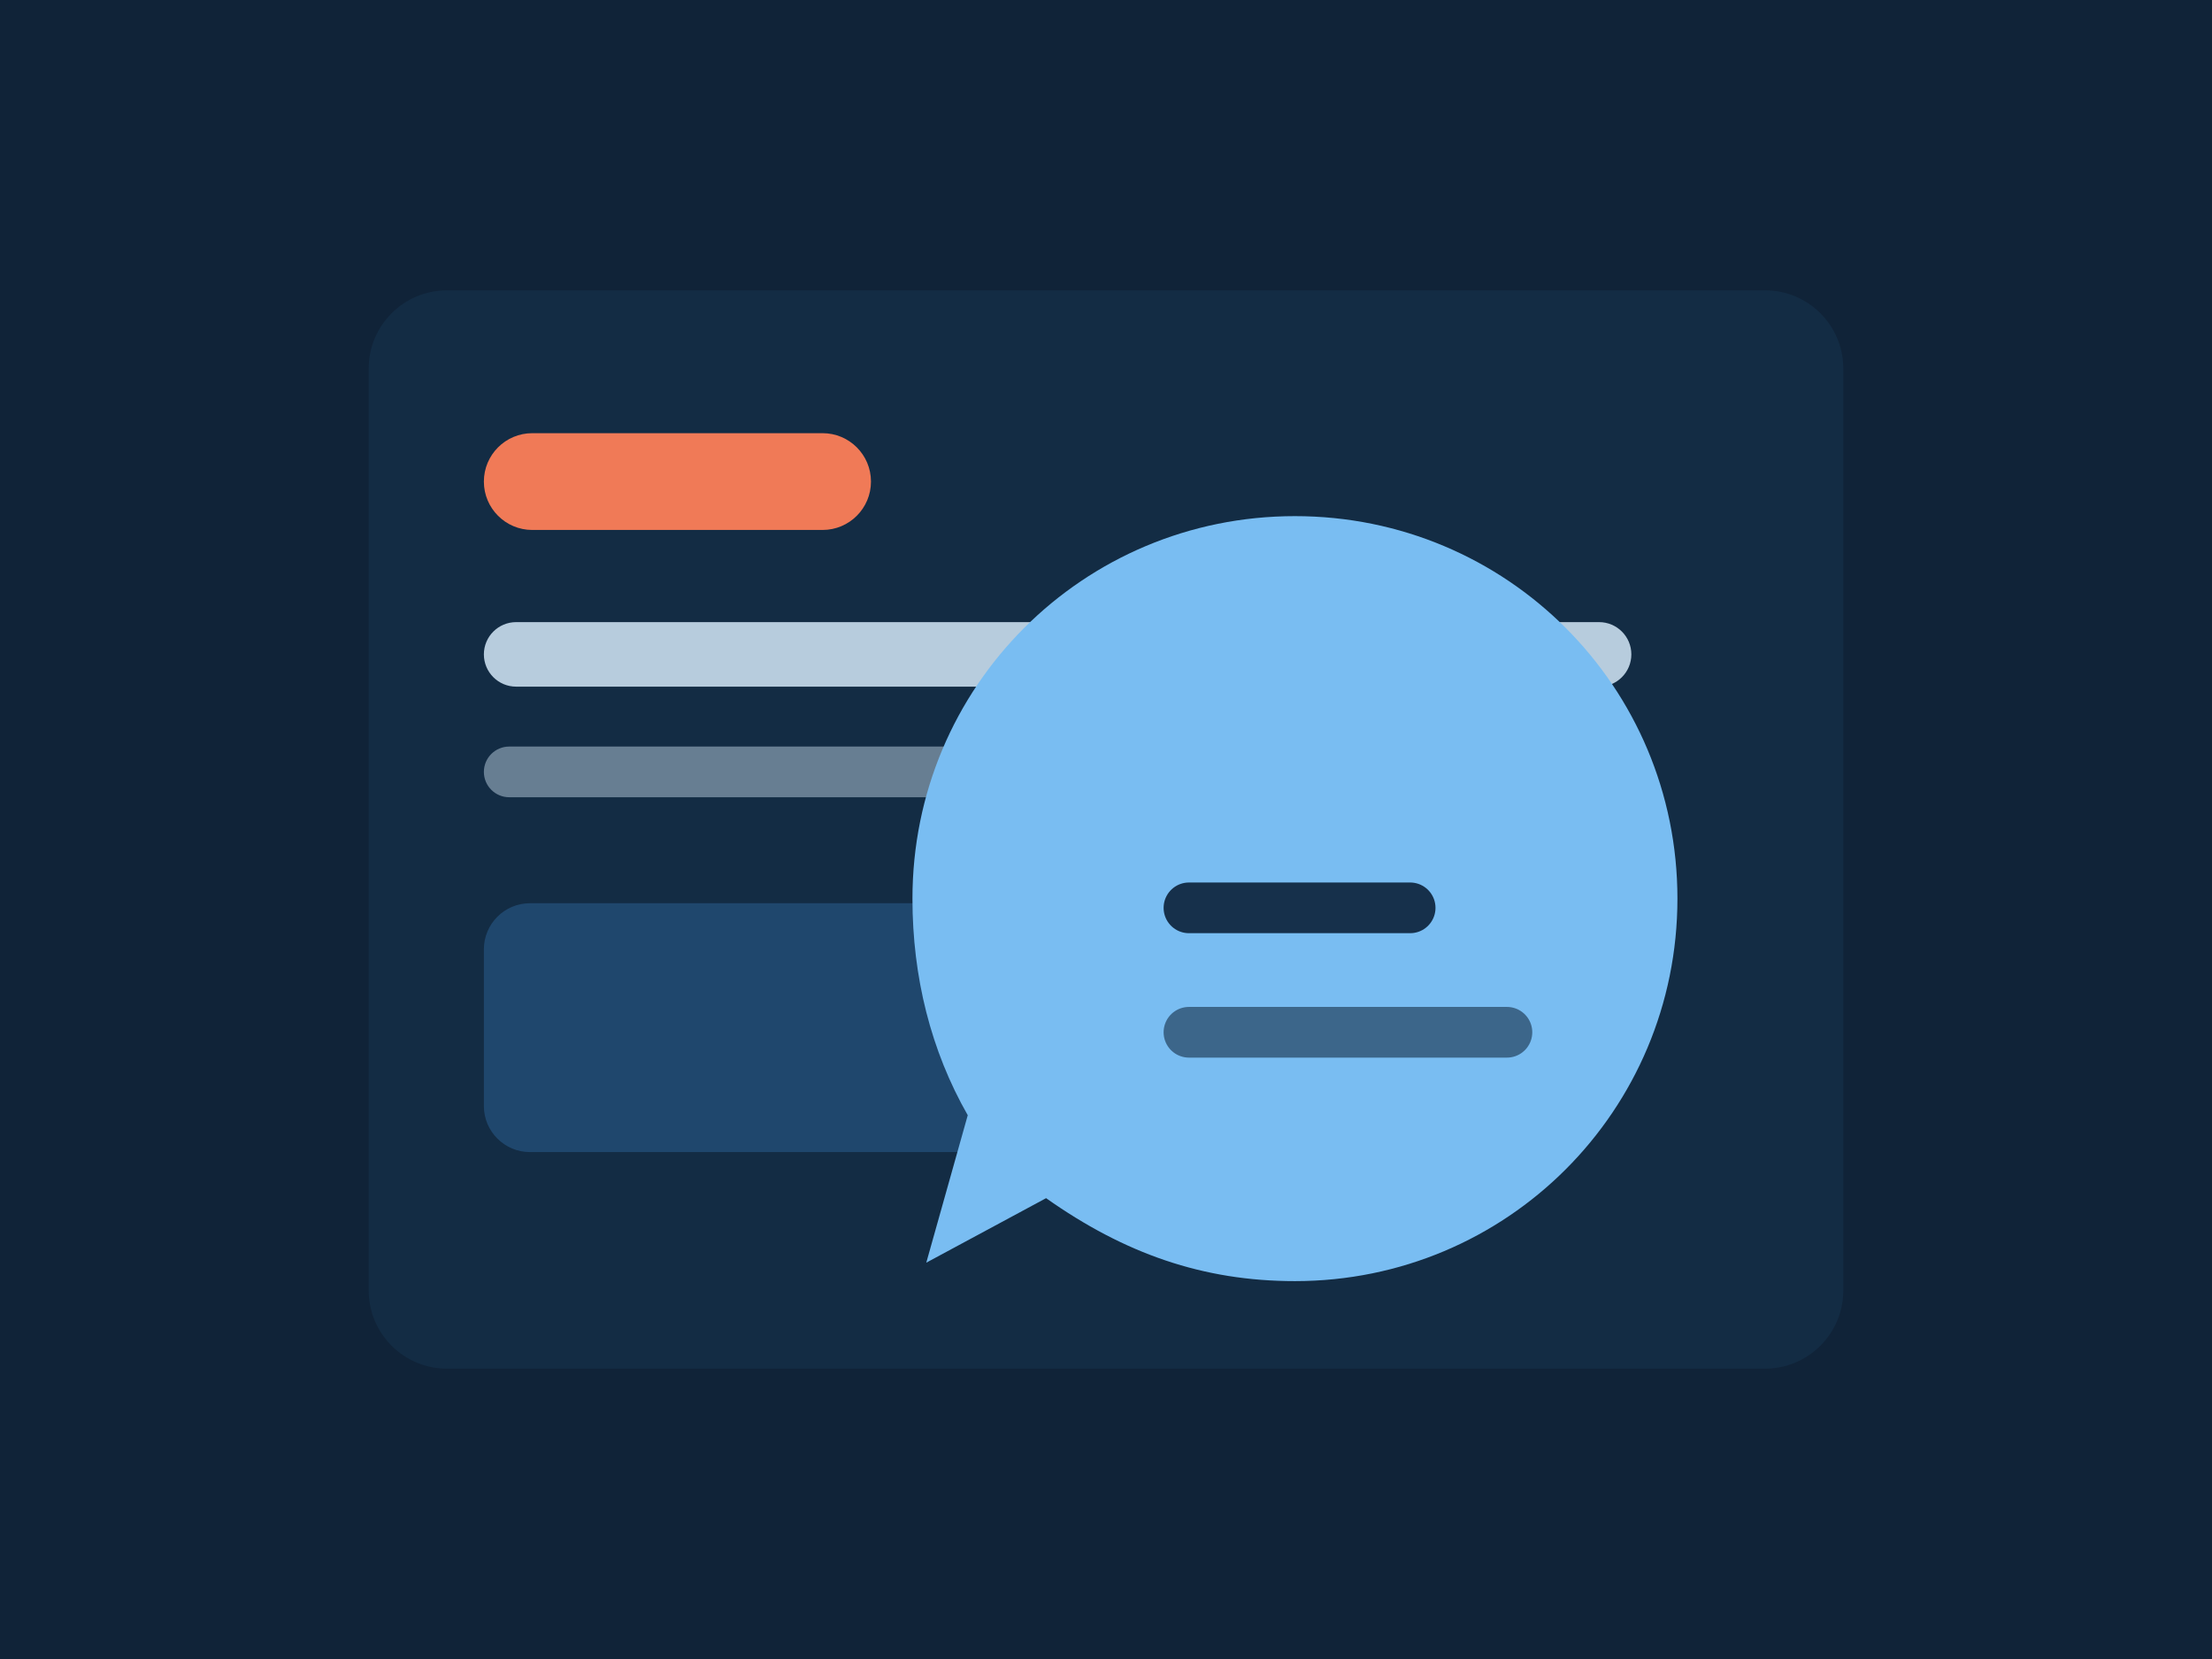
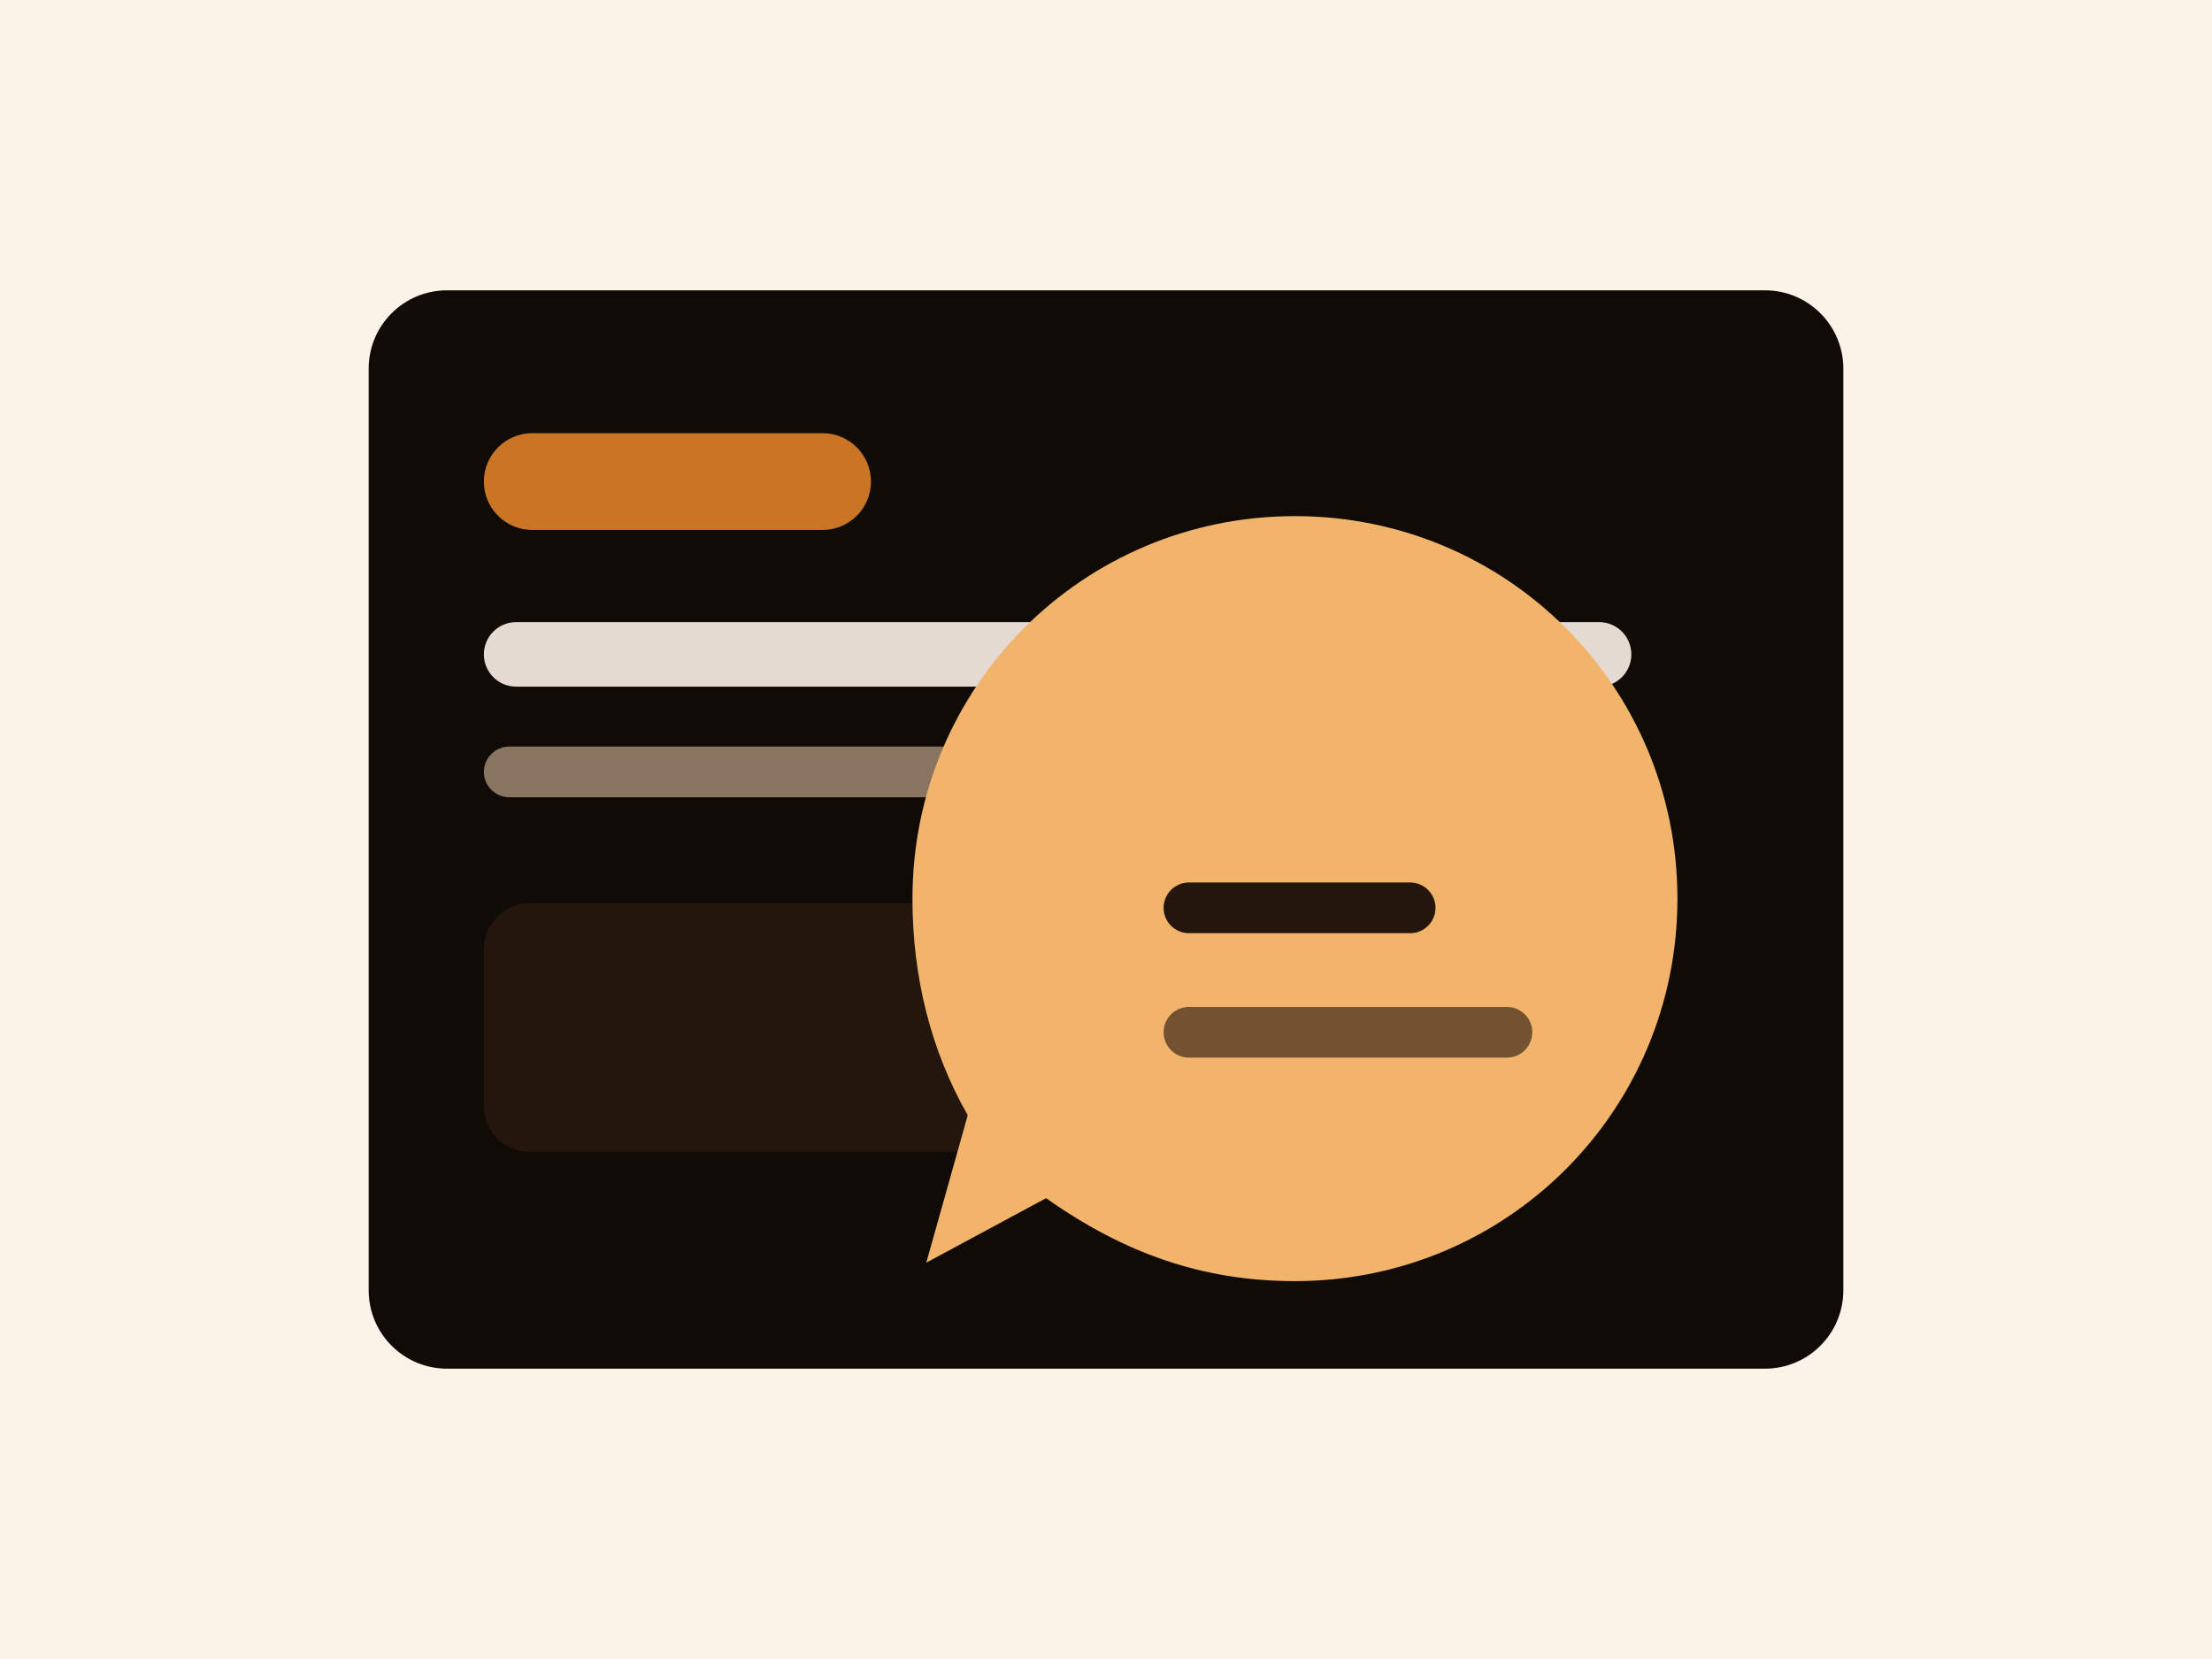
<svg xmlns="http://www.w3.org/2000/svg" viewBox="0 0 960 720" role="img">
-   <rect width="960" height="720" fill="#102338" />
-   <rect x="160" y="126" width="640" height="468" rx="34" fill="#132c44" />
-   <rect x="210" y="188" width="168" height="42" rx="21" fill="#f07a57" />
-   <rect x="210" y="270" width="498" height="28" rx="14" fill="#dcefff" opacity="0.82" />
-   <rect x="210" y="324" width="418" height="22" rx="11" fill="#dcefff" opacity="0.42" />
-   <rect x="210" y="392" width="228" height="108" rx="20" fill="#1f476d" />
-   <path d="M562 224c92 0 166 74 166 166s-74 166-166 166c-40 0-74-12-108-36l-52 28 18-64c-16-28-24-60-24-94 0-92 74-166 166-166Z" fill="#79bdf2" />
-   <path d="M516 394h96" stroke="#16304b" stroke-width="22" stroke-linecap="round" />
-   <path d="M516 448h138" stroke="#16304b" stroke-width="22" stroke-linecap="round" opacity="0.62" />
+   <rect width="960" height="720" fill="#fbf3e8" />
+   <rect x="160" y="126" width="640" height="468" rx="34" fill="#110b07" />
+   <rect x="210" y="188" width="168" height="42" rx="21" fill="#c97525" />
+   <rect x="210" y="270" width="498" height="28" rx="14" fill="#fbf1e7" opacity="0.9" />
+   <rect x="210" y="324" width="418" height="22" rx="11" fill="#f6d4b1" opacity="0.52" />
+   <rect x="210" y="392" width="228" height="108" rx="20" fill="#24160d" />
+   <path d="M562 224c92 0 166 74 166 166s-74 166-166 166c-40 0-74-12-108-36l-52 28 18-64c-16-28-24-60-24-94 0-92 74-166 166-166Z" fill="#f2b36b" />
+   <path d="M516 394h96" stroke="#24160d" stroke-width="22" stroke-linecap="round" />
+   <path d="M516 448h138" stroke="#24160d" stroke-width="22" stroke-linecap="round" opacity="0.62" />
</svg>
